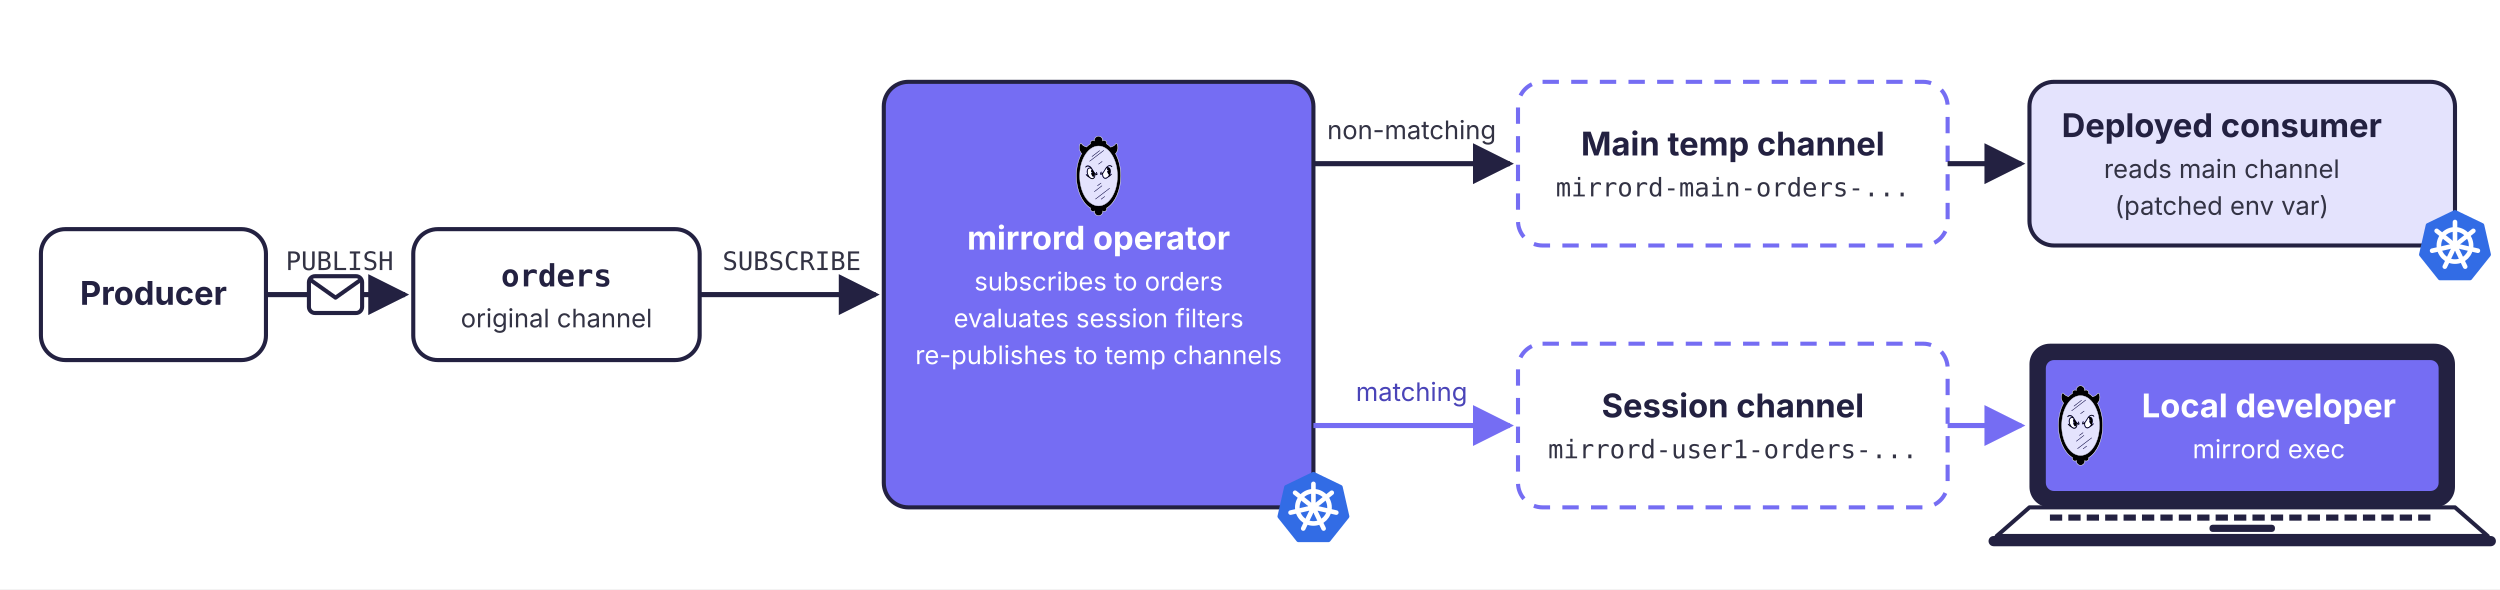
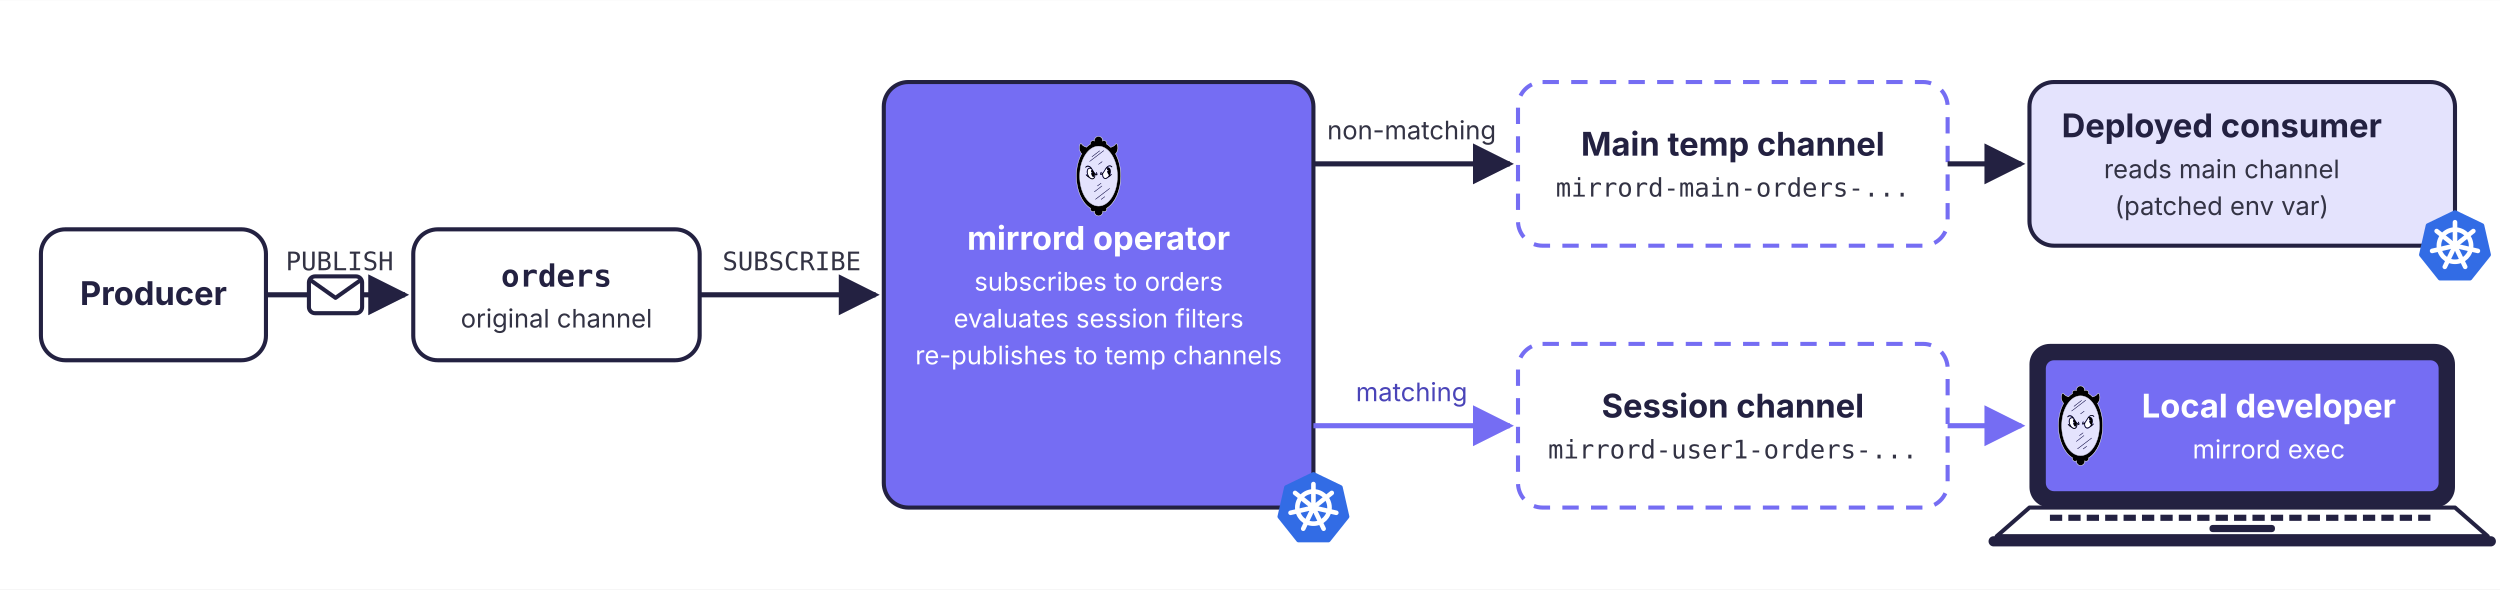
- <svg xmlns="http://www.w3.org/2000/svg" viewBox="0 0 1222 288" width="1222" height="288" font-family="Inter, Helvetica, Arial, sans-serif" role="img" aria-labelledby="t d">
+ <svg xmlns="http://www.w3.org/2000/svg" viewBox="0 0 1222 288" width="1200" height="283" font-family="Inter, Helvetica, Arial, sans-serif" role="img" aria-labelledby="t d">
  <defs>
    <marker id="arrow" viewBox="0 0 10 10" refX="9" refY="5" markerWidth="8" markerHeight="8" orient="auto-start-reverse">
      <path d="M0 0 L10 5 L0 10 z" fill="#232141" />
    </marker>
    <marker id="arrow-purple" viewBox="0 0 10 10" refX="9" refY="5" markerWidth="8" markerHeight="8" orient="auto-start-reverse">
      <path d="M0 0 L10 5 L0 10 z" fill="#756DF3" />
    </marker>
    <symbol id="k8s" viewBox="0 0 32 32">
      <polygon points="16.00,1.60 27.73,7.25 30.62,19.94 22.51,30.11 9.49,30.11 1.38,19.94 4.27,7.25" fill="#326CE5" stroke="#326CE5" stroke-width="2" stroke-linejoin="round" />
      <g fill="none" stroke="#ffffff" stroke-width="2" stroke-linecap="round">
        <circle cx="16" cy="16" r="7" />
        <line x1="16.00" y1="13.40" x2="16.00" y2="5.80" />
        <line x1="18.03" y1="14.38" x2="23.97" y2="9.64" />
        <line x1="18.53" y1="16.58" x2="25.94" y2="18.27" />
        <line x1="17.13" y1="18.34" x2="20.43" y2="25.19" />
        <line x1="14.87" y1="18.34" x2="11.57" y2="25.19" />
        <line x1="13.47" y1="16.58" x2="6.06" y2="18.27" />
        <line x1="13.97" y1="14.38" x2="8.03" y2="9.64" />
      </g>
      <circle cx="16" cy="16" r="2.4" fill="#ffffff" />
    </symbol>
    <symbol id="mirrord" viewBox="97 61 391 696">
      <path fill="#ffffff" d="M255.6,387c4.1,19.1-0.9,36.1-12,40.5c-8.2,3.2-17.8,0-26.5-8.2c-0.3-0.6-0.9-0.9-1.5-1.2c0,0,0,0-0.3-0.3 c-5.5-5.6-10.5-13.2-14-22c-4.7-11.5-6.1-23.2-4.4-33.5c1.8-9.4,6.1-16.1,12.8-18.8c5.5-2.3,12.5-1.5,19.3,2.6 c1.5,2.3,2.6,4.4,3.8,6.2c-4.1,2.6-6.4,10.3-6.4,20.3l3.2,1.8l11.1,6.5l-12.5,1.5h-0.9c0.3,1.2,0.3,2.3,0.6,3.5 c3.2,17.9,12,31.1,19,29.7c6.4-1.2,9.6-14.4,7.6-30.2C255.3,386.4,255.6,386.7,255.6,387z" />
      <path fill="#ffffff" d="M384,398.4c-3.2,6.8-7.3,12.3-12,17c0,0,0,0-0.3,0c-0.6,0.3-0.9,0.9-1.2,1.2c-8.7,7.9-18.4,11.5-26.5,8.2 c-11.1-4.7-16-21.4-12-40.5c1.5-1.8,3.2-3.8,4.7-5.6c5-6.5,9-13.2,12.8-20l1.2-2.1c1.2-1.8,2-3.8,3.2-5.6c1.2-2.1,2.6-4.4,4.4-7 c3.5-2.1,6.7-3.2,9.9-3.8c-2,4.7-2.3,10.3-2.3,15.3l3.2,1.8l11.1,6.5l-12.5,1.5h-0.9c0.3,1.2,0.3,2.3,0.6,3.8 C370.5,384.6,377.5,397,384,398.4z" />
      <path fill="#E4E3FD" d="M405,391.7c-1.5-1.2-3.8-0.9-5,0.6c-3.2,4.1-7,7.9-11.1,11.5c1.2-2.3,2.6-5,3.5-7.6 c5.3-12.6,6.7-25.8,4.7-37.3c-2.3-12-8.2-20.6-16.9-24.1c-4.1-1.8-8.8-2.1-13.7-1.2c4.4-4.4,10.2-8.5,17.5-10 c8.2-1.5,16.6,1.5,20.4,7.3c1.2,1.5,3.2,2.1,5,0.9c1.5-1.2,2-3.2,0.9-4.7c-5.5-8.2-16.6-12.3-27.4-10c-11.1,2.1-19.3,9.7-24.2,15.6 c-2,2.3-3.8,5-5.5,7.3c-2,2.9-3.5,5.6-5,8.2c-1.2,2.1-2.3,3.8-3.2,5.6l-1.2,2.1c-3.8,6.5-7.6,13.2-12.3,19.1 c-5.8,7.6-11.7,12.9-18.4,16.7c0.6-5,2-9.7,4.4-14.1c0.9-1.8,0.3-3.8-1.5-4.7c-1.7-0.9-3.8-0.3-4.7,1.5c-2.9,5.6-4.7,11.5-5.3,17.6 c0,0.9-0.3,3.5,1.5,5.6c1.2,1.2,2.3,1.8,4.1,1.8c1.5,0,2.9-0.3,4.4-1.5c2.6-1.5,5.3-3.2,7.9-5.3c-1.7,18.5,5,34.1,17.5,39.3 c2.9,1.2,5.8,1.8,8.8,1.8c8.5,0,17.5-4.4,25.4-12c11.4-6.2,21.6-14.4,29.5-24.7C406.7,395.2,406.4,392.8,405,391.7z M292.1,149.1 c90.1,0,163.6,116.6,163.6,259.6s-73.5,259.6-163.6,259.6c-90.4,0-163.6-116.6-163.6-259.6S201.9,149.1,292.1,149.1z M389.5,517.3 c0.9-0.6,0.9-1.8,0.3-2.3c-0.6-0.9-1.8-0.9-2.3-0.3l-122.5,93.7c-0.9,0.6-0.9,1.8-0.3,2.3c0.3,0.3,0.9,0.6,1.5,0.6 c0.3,0,0.9,0,1.2-0.3L389.5,517.3z M346.9,589c0.9-0.6,0.9-1.8,0.3-2.3c-0.6-0.9-1.8-0.9-2.3-0.3l-31.2,23.2 c-0.9,0.6-0.9,1.8-0.3,2.3c0.3,0.6,0.9,0.9,1.5,0.9c0.3,0,0.6-0.3,0.9-0.3L346.9,589z M338.2,189.1c0.9-0.6,0.9-1.8,0.3-2.3 c-0.6-0.9-1.8-0.9-2.3-0.3l-122.5,93.4c-0.9,0.6-0.9,1.8-0.3,2.3c0.3,0.3,0.9,0.6,1.5,0.6c0.3,0,0.9,0,0.9-0.3L338.2,189.1z M324.4,284.5c0.9-0.6,0.9-1.8,0.3-2.3c-0.6-0.9-1.7-0.9-2.3-0.3l-31.2,22.9c-0.9,0.6-0.9,1.8-0.3,2.3c0.3,0.6,0.9,0.6,1.5,0.6 c0.3,0,0.6,0,0.9-0.3L324.4,284.5z M322.7,495.9c0.9-0.6,0.9-1.8,0.3-2.3c-0.6-0.9-1.8-0.9-2.3-0.3l-66.2,50.8 c-0.9,0.6-0.9,1.8-0.3,2.3c0.3,0.3,0.9,0.6,1.5,0.6c0.3,0,0.6,0,0.9-0.3L322.7,495.9z M314.8,472.4c0.9-0.6,0.9-1.8,0.3-2.3 c-0.6-0.9-1.8-0.9-2.3-0.3L281.6,493c-0.9,0.6-0.9,1.8-0.3,2.3c0.3,0.6,0.9,0.9,1.5,0.9c0.3,0,0.9-0.3,0.9-0.3L314.8,472.4z M302.3,190.5c0.9-0.6,0.9-1.8,0.3-2.3c-0.6-0.9-1.7-0.9-2.3-0.3L234,239c-0.9,0.6-0.9,1.8-0.3,2.3c0.3,0.3,0.9,0.6,1.5,0.6 c0.3,0,0.9,0,1.2-0.3L302.3,190.5z M280.1,399.6c1.8-2.1,1.5-4.7,1.5-5.6c-0.6-6.2-2.3-12.3-5-17.9c-0.9-1.8-2.9-2.3-4.7-1.5 c-1.8,0.9-2.3,2.9-1.5,4.7c2.3,4.4,3.8,9.4,4.4,14.1c-6.4-3.8-12.5-9.4-18.4-16.7c-4.7-6.2-8.8-12.9-12.3-19.1l-1.5-2.3 c-1.2-1.8-2-3.8-3.2-5.6c-1.5-2.3-2.9-5.3-5-8.2c0,0,0,0,0-0.3c-1.5-2.3-3.5-5-5.5-7.3c-5-5.9-13.1-13.2-24.2-15.6 c-10.8-2.1-21.9,2.1-27.4,10c-1.2,1.5-0.6,3.8,0.9,4.7c1.5,1.2,3.8,0.6,4.7-0.9c4.1-5.9,12.5-8.8,20.4-7.3 c7.3,1.5,13.1,5.9,17.5,10c-4.7-0.9-9.3-0.3-13.7,1.2c-8.8,3.5-14.6,12-16.9,24.1c-2,11.5-0.3,24.7,4.7,37.3 c1.2,2.6,2.3,5.3,3.5,7.6c-4.1-3.5-7.9-7.3-11.1-11.5c-1.2-1.5-3.5-1.8-5-0.6c-1.5,1.2-1.8,3.5-0.6,5c8.2,10,18.4,18.5,29.5,24.7 c7.9,7.6,16.9,11.7,25.7,11.7c2.9,0,6.1-0.6,8.8-1.8c12.5-5.3,19-20.6,17.5-39.3c2.6,2.1,5,3.8,7.9,5.3c1.5,0.9,2.9,1.2,4.4,1.2 C277.8,401.4,279.2,400.8,280.1,399.6z" />
      <path d="M439.4,215.2c29.5,54,45.5,122.4,45.5,193.8c0,123.6-49,234.9-122.8,279.2c0.6,2.1,1.2,4.4,1.2,6.8 c0,12.3-10.2,22.6-22.5,22.6c-4.4,0-8.8-1.2-12.3-3.5c0.3,1.2,0.3,2.6,0.3,3.8c0,20.3-16.3,36.7-36.5,36.7s-36.5-16.4-36.5-36.7 c0-1.2,0-2.6,0.3-3.8c-3.5,2.3-7.9,3.5-12.3,3.5c-12.3,0-22.5-10-22.5-22.6c0-2.3,0.3-4.7,1.2-6.8C148.6,643.6,99.3,532.3,99.3,409 c0-71.9,16.3-140.9,46.4-195.3c-1.5-0.9-2.3-2.1-3.5-3.2c-9.9-11.2-15.5-26.4-16.9-42.6c-0.6-11.5,0.9-23.2,5-33.8 c0.6-1.8,2.6-6.8,7.6-7.3c5.3-0.6,8.5,3.8,11.4,7.9c1.2,1.5,2.3,2.9,2.9,3.8c5.5,5.3,12.5,9.7,21.6,13.8c4.4,2.1,9,3.8,13.4,5.3 c11.1-11.2,22.8-20.6,35-27.9c-0.6-2.3-1.2-4.4-1.2-6.8c0-12.3,10.2-22.6,22.5-22.6c4.4,0,8.8,1.2,12.3,3.5c0-1.2-0.3-2.6-0.3-3.8 c0-20.3,16.3-36.7,36.5-36.7c20.1,0,36.5,16.4,36.5,36.7c0,1.2,0,2.6-0.3,3.8c3.5-2.3,7.9-3.5,12.3-3.5c12.5,0,22.5,10.3,22.5,22.6 c0,2.3-0.3,4.7-1.2,6.8c12.5,7.6,24.8,17.3,36.2,29.1c4.7-1.5,9-3.2,13.7-5.3c9-4.1,16-8.5,21.6-13.8c0.9-0.9,2-2.3,2.9-3.8 c2.9-4.1,6.1-8.5,11.4-7.9c5,0.6,7,5.6,7.6,7.3c4.1,10.6,5.5,22.3,4.7,33.8c-1.2,15.9-7,31.4-16.9,42.6 C442.3,212.6,441.1,214,439.4,215.2z M455.7,409c0-143.3-73.5-259.6-163.6-259.6c-90.4,0-163.6,116.6-163.6,259.6 c0,143,73.5,259.6,163.6,259.6C382.5,668.6,455.7,552,455.7,409z" />
      <path fill="#ffffff" d="M292.4,756.6c-21.2,0-38.5-17.4-38.5-38.7c0-0.1,0-0.2,0-0.3c-3,1.3-6.5,2-10,2c-13.5,0-24.5-11-24.5-24.6 c0-2.2,0.2-4.2,0.7-5.9c-36.1-22.2-66.8-60.3-88.9-110.2C109,528.5,97.3,469.7,97.3,409c0-71.5,16.3-140.6,45.8-194.7 c-0.6-0.5-1.1-1-1.5-1.5c-0.3-0.3-0.5-0.6-0.8-0.8l-0.1-0.1c-9.7-10.9-15.9-26.4-17.4-43.7c-0.6-12.5,1.1-24.4,5.1-34.7 c0.8-2.3,3.2-7.9,9.2-8.6c6.5-0.7,10.4,4.7,13.2,8.7c1.1,1.4,2.2,2.8,2.9,3.7c5.3,5,11.9,9.2,20.9,13.3c3.5,1.7,7.6,3.3,12.1,4.8 c10.7-10.7,21.9-19.6,33.2-26.5c-0.5-1.9-0.9-3.7-0.9-5.8c0-13.3,11.2-24.6,24.5-24.6c3.5,0,6.9,0.7,10,2c0-0.1,0-0.2,0-0.3 c0-21.3,17.3-38.7,38.5-38.7c21.2,0,38.5,17.4,38.5,38.7c0,0.1,0,0.2,0,0.3c3-1.3,6.5-2,10-2c13.5,0,24.5,11,24.5,24.6 c0,2.2-0.2,4.2-0.7,5.9c12.2,7.6,23.8,16.9,34.3,27.6c3.7-1.2,7.6-2.7,12.3-4.8c9-4.1,15.7-8.4,21-13.4c0.7-0.7,1.8-2,2.6-3.4 l0.1-0.1c2.8-4,6.7-9.5,13.2-8.8c6,0.7,8.5,6.3,9.3,8.7c4,10.4,5.7,22.4,4.8,34.5c-1.2,16.6-7.5,32.4-17.2,43.5c-0.4,1-1.3,2-2.4,3 c29,53.9,44.9,122.4,44.9,193.3c0,60.9-11.7,119.7-33.9,170.2c-22,49.9-52.6,87.9-88.6,110c0.5,1.9,0.8,3.8,0.8,5.8 c0,13.3-11.2,24.6-24.5,24.6c-3.5,0-6.9-0.7-10-2c0,0.1,0,0.2,0,0.3C330.8,739.2,313.6,756.6,292.4,756.6z M259.4,709.5l-1.2,5 c-0.2,0.9-0.2,2.3-0.2,3.3c0,19.1,15.5,34.7,34.5,34.7s34.5-15.6,34.5-34.7c0-1.1,0-2.4-0.2-3.3l-1.2-5l4.3,2.9 c3.1,2.1,7,3.2,11.1,3.2c11.1,0,20.5-9.4,20.5-20.6c0-2.1-0.5-4.2-1.1-6.2l-0.4-1.5l1.3-0.8c72.9-43.8,121.8-155.3,121.8-277.5 c0-70.8-16.1-139.3-45.3-192.8l-0.9-1.6l1.5-1c1.6-1.1,2.3-2.2,2.4-2.5l0.1-0.4l0.3-0.3c9.3-10.4,15.2-25.5,16.4-41.4 c0.9-11.6-0.7-22.9-4.5-32.9c-0.6-1.7-2.3-5.6-6-6.1c-3.8-0.4-6.3,2.6-9.5,7c-0.9,1.5-2.1,3-3.2,4.1c-5.7,5.4-12.7,9.9-22.2,14.2 c-5.4,2.4-9.7,4-13.9,5.4l-1.2,0.4l-0.9-0.9c-10.9-11.3-23-21-35.8-28.8l-1.5-0.9l0.7-1.6c0.7-1.6,1-3.5,1-6 c0-11.4-9.2-20.6-20.5-20.6c-4.1,0-8.1,1.1-11.1,3.2l-4.3,2.9l1.2-5c0.2-0.9,0.2-2.3,0.2-3.3c0-19.1-15.5-34.7-34.5-34.7 c-19,0-34.5,15.6-34.5,34.7c0,0.5,0.1,1.1,0.1,1.7c0.1,0.7,0.2,1.4,0.2,2.1v3.8l-3.1-2.1c-3.1-2.1-7-3.2-11.1-3.2 c-11.1,0-20.5,9.4-20.5,20.6c0,1.9,0.4,3.6,0.9,5.6l0.5,2.1l-1.3,0.8c-11.8,7.1-23.5,16.4-34.6,27.6l-0.9,0.9l-1.2-0.4 c-5.1-1.7-9.7-3.5-13.6-5.4c-9.5-4.3-16.5-8.8-22.1-14.2l-0.2-0.2l-0.1-0.2c-0.5-0.8-1.7-2.2-2.8-3.6l-0.1-0.1 c-3.1-4.4-5.7-7.5-9.5-7.1c-3.7,0.4-5.4,4.3-5.9,6c-3.8,9.8-5.5,21.2-4.9,33c1.5,16.4,7.3,31.1,16.4,41.3c0.3,0.3,0.6,0.6,0.9,0.9 c0.7,0.8,1.4,1.5,2.2,2l1.6,1l-0.9,1.7c-29.7,53.8-46.1,122.8-46.1,194.3c0,121.9,49.2,233.4,122.4,277.5l1.5,0.9l-0.7,1.6 c-0.7,1.6-1,3.5-1,6c0,11.4,9.2,20.6,20.5,20.6c4.1,0,8.1-1.1,11.1-3.2L259.4,709.5z M292.1,670.6c-91.3,0-165.6-117.3-165.6-261.6 s74.3-261.6,165.6-261.6c91.3,0,165.6,117.3,165.6,261.6S383.4,670.6,292.1,670.6z M292.1,151.4c-89.1,0-161.6,115.5-161.6,257.6 c0,68.8,16.9,133.5,47.7,182.3c30.6,48.5,71,75.2,113.9,75.2c89.1,0,161.6-115.5,161.6-257.6C453.7,267,381.2,151.4,292.1,151.4z" />
      <path d="M344.9,586.3c0.9-0.6,1.7-0.3,2.3,0.3c0.6,0.9,0.3,1.8-0.3,2.3l-31.2,23.2c-0.3,0.3-0.6,0.3-0.9,0.3 c-0.6,0-1.2-0.3-1.5-0.9c-0.6-0.9-0.3-1.8,0.3-2.3L344.9,586.3z" />
      <path d="M372,415.5c4.4-4.4,8.5-10.3,12-17c-6.4-1.8-13.4-13.8-16.3-29.7c-0.3-1.2-0.6-2.3-0.6-3.8h0.9l12.5-1.5l-11.1-6.5 l-3.2-1.8c0-5,0.3-10.6,2.3-15.3c-3.2,0.6-6.7,1.8-9.9,3.8c-1.8,2.3-3.2,5-4.4,7c-1.2,2.1-2.3,3.8-3.2,5.6l-1.2,2.1 c-3.8,6.5-7.9,13.5-12.8,20c-1.5,2.1-3.2,3.8-4.7,5.6c-4.1,19.1,0.9,35.8,12,40.5c8.2,3.2,17.8-0.3,26.5-8.2 C370.8,416.3,371.4,415.8,372,415.5z M410.5,326.8c1.2,1.5,0.9,3.8-0.9,4.7c-1.5,1.2-3.8,0.9-5-0.9c-4.1-5.9-12.5-8.8-20.4-7.3 c-7.3,1.5-13.1,5.9-17.5,10c4.7-0.9,9.3-0.3,13.7,1.2c8.8,3.5,14.9,12,16.9,24.1c2,11.5,0.3,24.7-4.7,37.3 c-1.2,2.6-2.3,5.3-3.5,7.6c4.1-3.5,7.9-7.3,11.1-11.5c1.2-1.5,3.5-1.8,5-0.6c1.5,1.2,1.7,3.5,0.6,5c-8.2,10.3-18.4,18.5-29.5,24.7 c-7.9,7.6-16.9,12-25.4,12c-3.2,0-6.1-0.6-8.8-1.8c-12.5-5.3-19-20.6-17.5-39.3c-2.6,2.1-5.3,3.8-7.9,5.3c-1.5,0.9-3.2,1.5-4.4,1.5 c-1.5,0-2.9-0.6-4.1-1.8c-1.7-2.1-1.5-4.7-1.5-5.6c0.6-6.2,2.3-12,5.3-17.6c0.9-1.8,2.9-2.3,4.7-1.5c1.8,0.9,2.3,2.9,1.5,4.7 c-2.3,4.4-3.8,9.4-4.4,14.1c6.4-3.8,12.5-9.4,18.4-16.7c4.7-6.2,8.8-12.6,12.3-19.1l1.2-2.1c1.2-2.1,2.3-3.8,3.2-5.6 c1.5-2.3,2.9-5.3,5-8.2c1.8-2.3,3.5-5,5.5-7.3c5-5.9,13.4-13.2,24.2-15.6C393.9,314.5,405,318.6,410.5,326.8z" />
      <path d="M324.4,284.5l-31.5,23.2c-0.3,0.3-0.6,0.3-0.9,0.3c-0.6,0-1.2-0.3-1.5-0.6c-0.6-0.9-0.3-1.8,0.3-2.3l31.2-23.2 c0.9-0.6,1.7-0.3,2.3,0.3C325.6,282.7,325.3,283.9,324.4,284.5z" />
      <path d="M312.8,469.5c0.9-0.6,1.8-0.3,2.3,0.3c0.6,0.9,0.3,1.8-0.3,2.3l-31.2,23.2c-0.3,0.3-0.6,0.3-0.9,0.3 c-0.6,0-1.2-0.3-1.5-0.9c-0.6-0.9-0.3-1.8,0.3-2.3L312.8,469.5z" />
      <path d="M387.5,514.7c0.9-0.6,1.8-0.3,2.3,0.3c0.6,0.9,0.3,1.8-0.3,2.3L267,611c-0.3,0.3-0.6,0.3-1.2,0.3c-0.6,0-1.2-0.3-1.5-0.6 c-0.6-0.9-0.6-1.8,0.3-2.3L387.5,514.7z" />
      <path d="M320.7,493c0.9-0.6,1.8-0.3,2.3,0.3c0.6,0.9,0.6,1.8-0.3,2.3l-66.2,51.1c-0.3,0.3-0.6,0.3-0.9,0.3c-0.6,0-1.2-0.3-1.5-0.6 c-0.6-0.9-0.6-1.8,0.3-2.3L320.7,493z" />
      <path d="M300.2,187.9c0.9-0.6,1.7-0.3,2.3,0.3c0.6,0.9,0.6,1.8-0.3,2.3l-65.9,51.1c-0.3,0.3-0.6,0.3-1.2,0.3 c-0.6,0-0.9-0.3-1.5-0.6c-0.6-0.9-0.3-1.8,0.3-2.3L300.2,187.9z" />
      <path d="M213.6,279.8l122.5-93.7c0.6-0.6,1.8-0.3,2.3,0.3c0.6,0.9,0.3,1.8-0.3,2.3l-122.5,93.7c-0.3,0.3-0.6,0.3-0.9,0.3 c-0.6,0-1.2-0.3-1.5-0.6C212.7,281.6,212.7,280.4,213.6,279.8z" />
      <path d="M243.9,427.5c11.1-4.4,16-21.4,12-40.5c-0.3-0.3-0.6-0.6-0.9-0.9c2,15.9-1.2,29.1-7.6,30.2c-7.3,1.5-15.8-12-19-29.7 c-0.3-1.2-0.3-2.3-0.6-3.5h0.9l12.5-1.5l-11.1-6.5l-3.2-1.8c0-10,2.3-17.6,6.4-20.3c-1.2-2.1-2.3-4.1-3.8-6.2 c-7-4.1-13.7-5-19.3-2.6c-6.4,2.6-11.1,9.4-12.8,18.8c-1.8,10-0.3,22,4.4,33.5c3.5,8.8,8.5,16.4,14,22c0,0,0.3,0,0.3,0.3 c0.6,0.3,1.2,0.9,1.5,1.2C225.9,427.2,235.8,430.7,243.9,427.5z M204.9,319.1c11.1,2.1,19.3,9.7,24.2,15.6c2,2.3,3.8,5,5.5,7.3 c0,0,0,0,0,0.3c2,2.9,3.5,5.6,5,8.2c1.2,1.8,2,3.5,3.2,5.6l1.5,2.3c3.8,6.5,7.6,12.9,12.3,19.1c5.8,7.3,11.7,12.9,18.4,16.7 c-0.6-5-2-9.7-4.4-14.1c-0.9-1.8-0.3-3.8,1.5-4.7c1.8-0.9,3.8-0.3,4.7,1.5c2.9,5.6,4.7,11.5,5,17.9c0,0.9,0.3,3.5-1.5,5.6 c-1.2,1.2-2.6,1.8-4.1,1.8c-1.5,0-2.9-0.6-4.4-1.2c-2.6-1.5-5.3-3.2-7.9-5.3c1.7,18.5-5,34.1-17.5,39.3c-2.9,1.2-5.8,1.8-8.8,1.8 c-8.5,0-17.5-4.4-25.7-11.7c-11.4-6.2-21.6-14.7-29.5-24.7c-1.2-1.5-0.9-3.8,0.6-5c1.5-1.2,3.8-0.9,5,0.6c3.2,4.1,7,7.9,11.1,11.5 c-1.2-2.3-2.6-5-3.5-7.6c-5-12.6-6.7-25.8-4.7-37.3c2-12,8.2-20.6,16.9-24.1c4.1-1.8,8.8-2.1,13.7-1.2c-4.4-4.4-10.2-8.8-17.5-10 c-8.2-1.5-16.6,1.5-20.4,7.3c-1.2,1.5-3.2,2.1-4.7,0.9c-1.5-1.2-2-3.2-0.9-4.7C183,320.9,194.1,317.1,204.9,319.1z" />
    </symbol>
    <symbol id="envelope" viewBox="0 0 28 20">
      <rect x="1" y="1" width="26" height="18" rx="3" fill="#ffffff" stroke="#232141" stroke-width="2" />
      <path d="M2 3 L14 11.5 L26 3" fill="none" stroke="#232141" stroke-width="2" stroke-linejoin="round" />
    </symbol>
  </defs>
  <rect x="0" y="0" width="1222" height="288" fill="#ffffff" />
  <rect x="20" y="112" width="110" height="64" rx="12" fill="#ffffff" stroke="#232141" stroke-width="2" />
  <text x="75" y="149" font-size="16" font-weight="700" fill="#232141" text-anchor="middle">Producer</text>
  <line x1="130" y1="144" x2="198" y2="144" stroke="#232141" stroke-width="2.5" marker-end="url(#arrow)" />
  <text x="166" y="132" font-size="12.5" font-family="Menlo, Consolas, monospace" fill="#333344" text-anchor="middle">PUBLISH</text>
  <rect x="202" y="112" width="140" height="64" rx="12" fill="#ffffff" stroke="#232141" stroke-width="2" />
  <text x="272" y="140" font-size="15" font-weight="700" font-family="Menlo, Consolas, monospace" fill="#232141" text-anchor="middle">orders</text>
  <text x="272" y="160" font-size="12.5" fill="#333344" text-anchor="middle">original channel</text>
  <line x1="342" y1="144" x2="428" y2="144" stroke="#232141" stroke-width="2.5" marker-end="url(#arrow)" />
  <text x="387" y="132" font-size="12.5" font-family="Menlo, Consolas, monospace" fill="#333344" text-anchor="middle">SUBSCRIBE</text>
  <rect x="432" y="40" width="210" height="208" rx="12" fill="#756DF3" stroke="#232141" stroke-width="2" />
  <use href="#mirrord" x="526" y="66" width="22" height="40" />
  <text x="537" y="122" font-size="16" font-weight="700" fill="#ffffff" text-anchor="middle">mirrord operator</text>
  <text x="537" y="142" font-size="12.5" fill="#ffffff" text-anchor="middle">subscribes to orders</text>
  <text x="537" y="160" font-size="12.5" fill="#ffffff" text-anchor="middle">evaluates session filters</text>
  <text x="537" y="178" font-size="12.5" fill="#ffffff" text-anchor="middle">re-publishes to temp channels</text>
  <line x1="642" y1="80" x2="738" y2="80" stroke="#232141" stroke-width="2.5" marker-end="url(#arrow)" />
  <text x="690" y="68" font-size="12.5" fill="#333344" text-anchor="middle">non-matching</text>
  <rect x="742" y="40" width="210" height="80" rx="12" fill="#ffffff" stroke="#756DF3" stroke-width="2" stroke-dasharray="8 6" />
  <text x="847" y="76" font-size="16" font-weight="700" fill="#232141" text-anchor="middle">Main temp channel</text>
  <text x="847" y="96" font-size="12.5" font-family="Menlo, Consolas, monospace" fill="#333344" text-anchor="middle">mirrord-main-orders-...</text>
  <line x1="952" y1="80" x2="988" y2="80" stroke="#232141" stroke-width="2.5" marker-end="url(#arrow)" />
  <rect x="992" y="40" width="208" height="80" rx="12" fill="#E4E3FD" stroke="#232141" stroke-width="2" />
  <text x="1086" y="67" font-size="16" font-weight="700" fill="#232141" text-anchor="middle">Deployed consumer</text>
  <text x="1086" y="87" font-size="12.5" fill="#333344" text-anchor="middle">reads main channel</text>
  <text x="1086" y="105" font-size="12.5" fill="#333344" text-anchor="middle">(patched env var)</text>
  <line x1="642" y1="208" x2="738" y2="208" stroke="#756DF3" stroke-width="2.5" marker-end="url(#arrow-purple)" />
  <text x="690" y="196" font-size="12.5" fill="#4a44b8" text-anchor="middle">matching</text>
  <rect x="742" y="168" width="210" height="80" rx="12" fill="#ffffff" stroke="#756DF3" stroke-width="2" stroke-dasharray="8 6" />
  <text x="847" y="204" font-size="16" font-weight="700" fill="#232141" text-anchor="middle">Session channel</text>
  <text x="847" y="224" font-size="12.5" font-family="Menlo, Consolas, monospace" fill="#333344" text-anchor="middle">mirrord-user1-orders-...</text>
  <line x1="952" y1="208" x2="988" y2="208" stroke="#756DF3" stroke-width="2.5" marker-end="url(#arrow-purple)" />
  <rect x="992" y="168" width="208" height="80" rx="10" fill="#232141" />
  <rect x="1000" y="176" width="192" height="64" rx="4" fill="#756DF3" />
  <path d="M992 248 H1200 L1216 262 H976 Z" fill="#ffffff" stroke="#232141" stroke-width="2" stroke-linejoin="round" />
  <line x1="1002" y1="253" x2="1190" y2="253" stroke="#232141" stroke-width="3" stroke-dasharray="6 3" />
  <rect x="1080" y="256.5" width="32" height="3.5" rx="1.5" fill="#232141" />
  <rect x="972" y="262" width="248" height="5" rx="2.5" fill="#232141" />
  <use href="#mirrord" x="1006" y="188" width="22" height="40" />
  <text x="1109" y="204" font-size="16" font-weight="700" fill="#ffffff" text-anchor="middle">Local developer</text>
  <text x="1109" y="224" font-size="12.5" fill="#ffffff" text-anchor="middle">mirrord exec</text>
  <use href="#envelope" x="150" y="134" width="28" height="20" />
  <use href="#k8s" x="624" y="230" width="36" height="36" />
  <use href="#k8s" x="1182" y="102" width="36" height="36" />
</svg>
